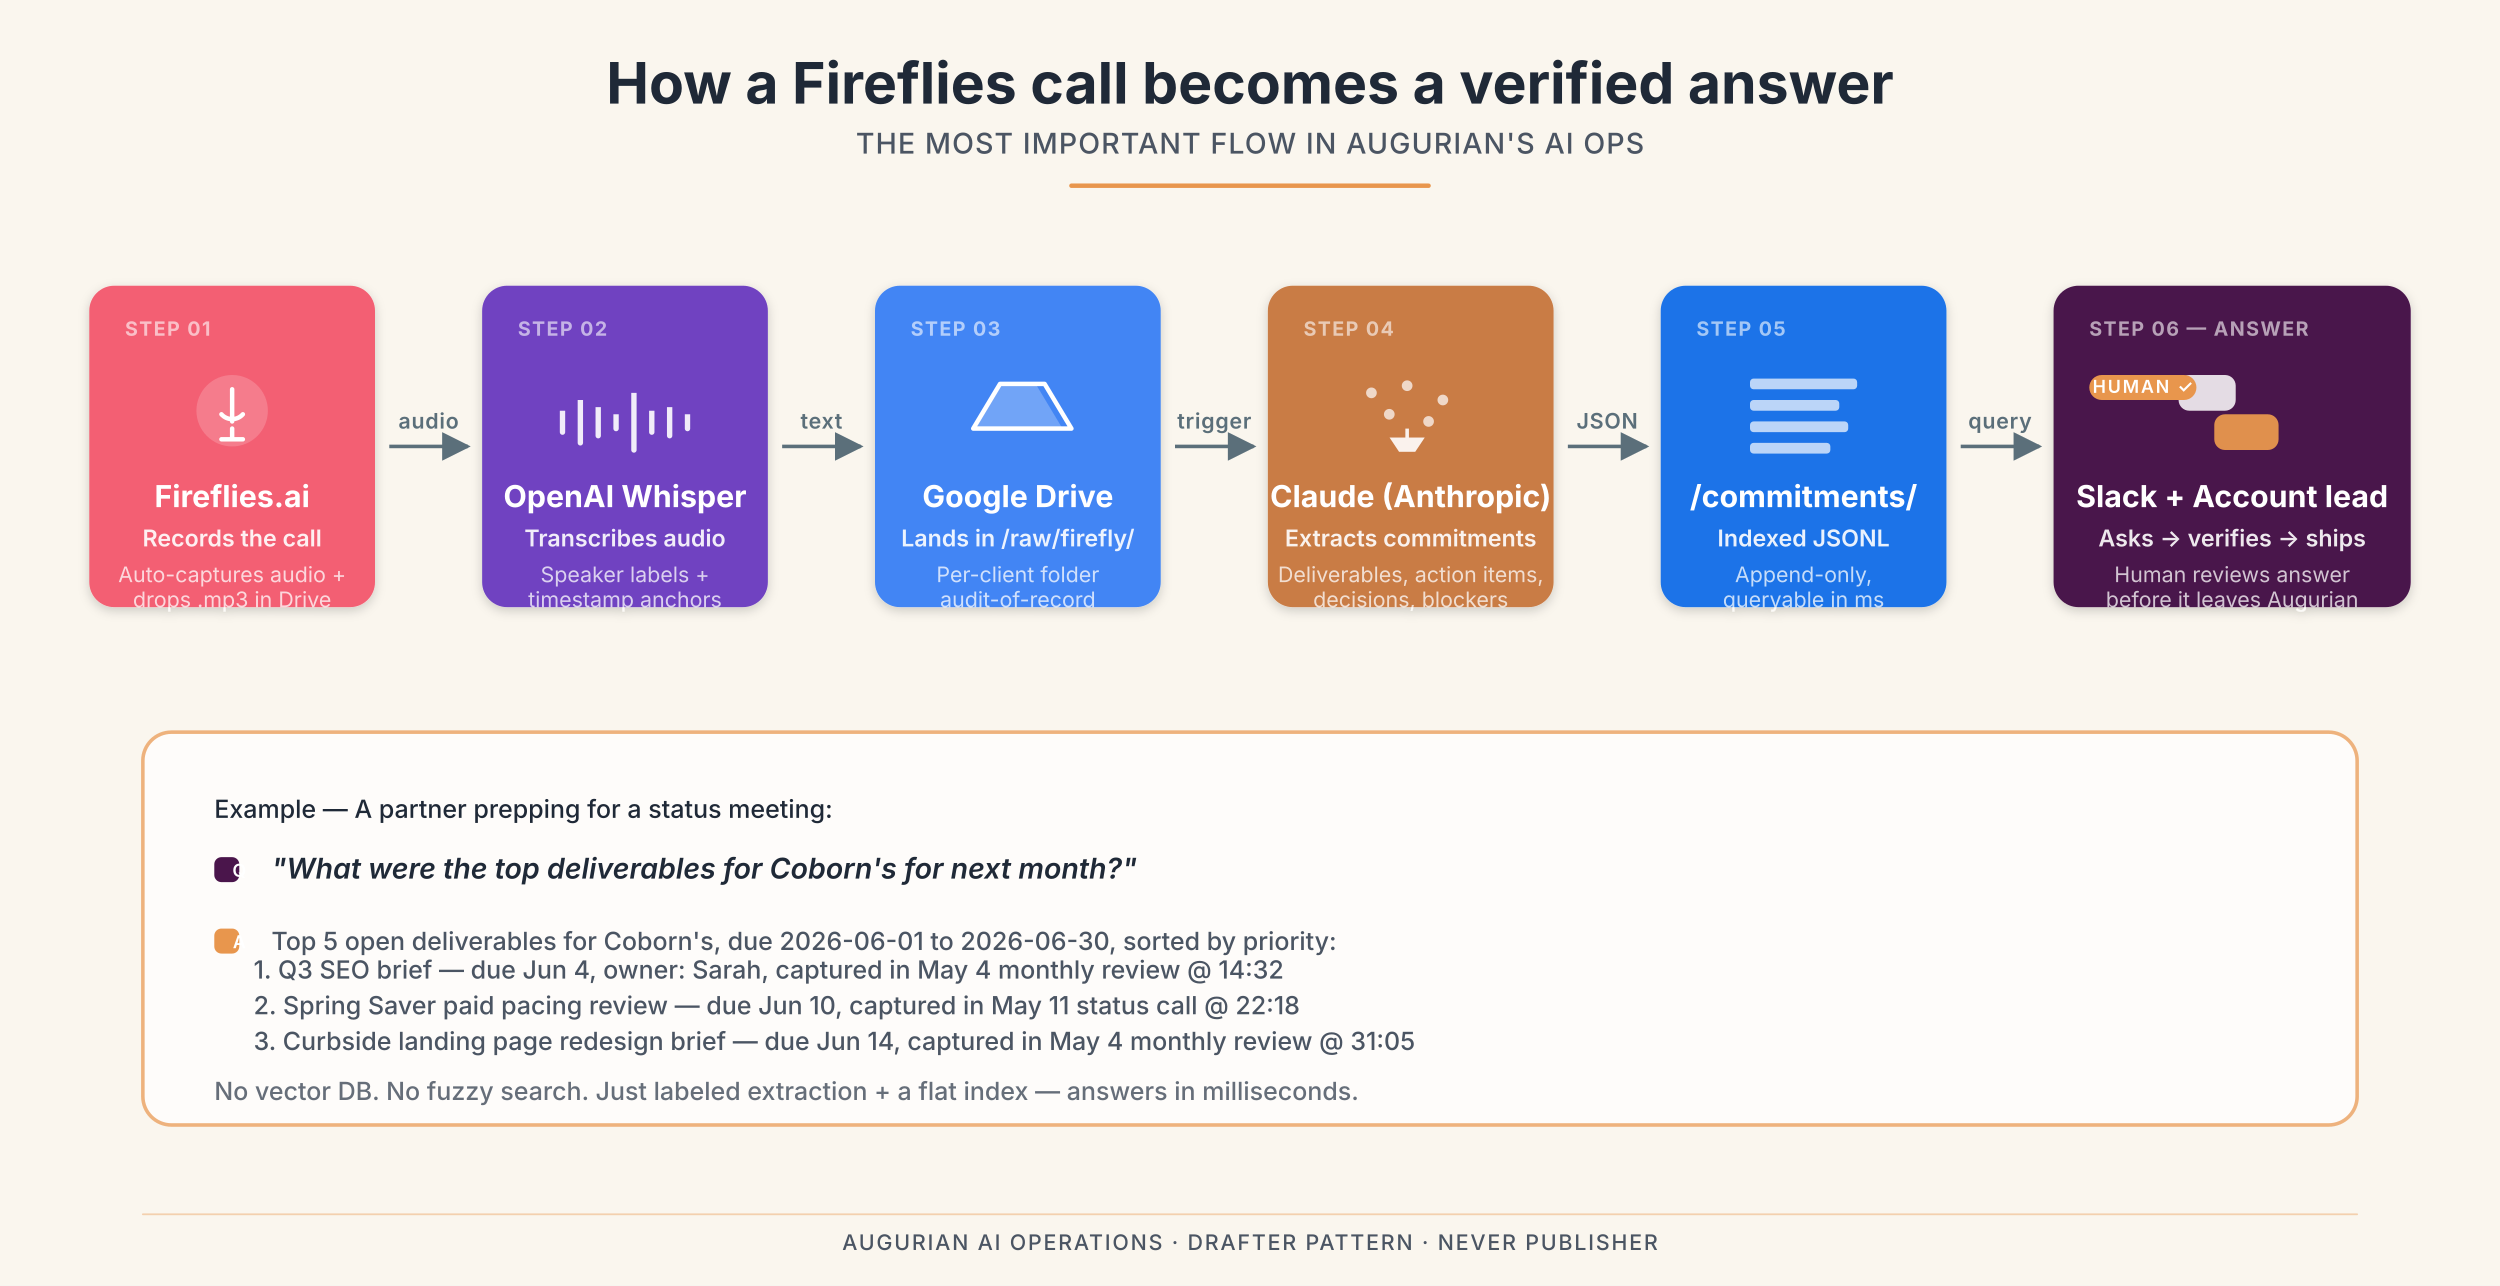
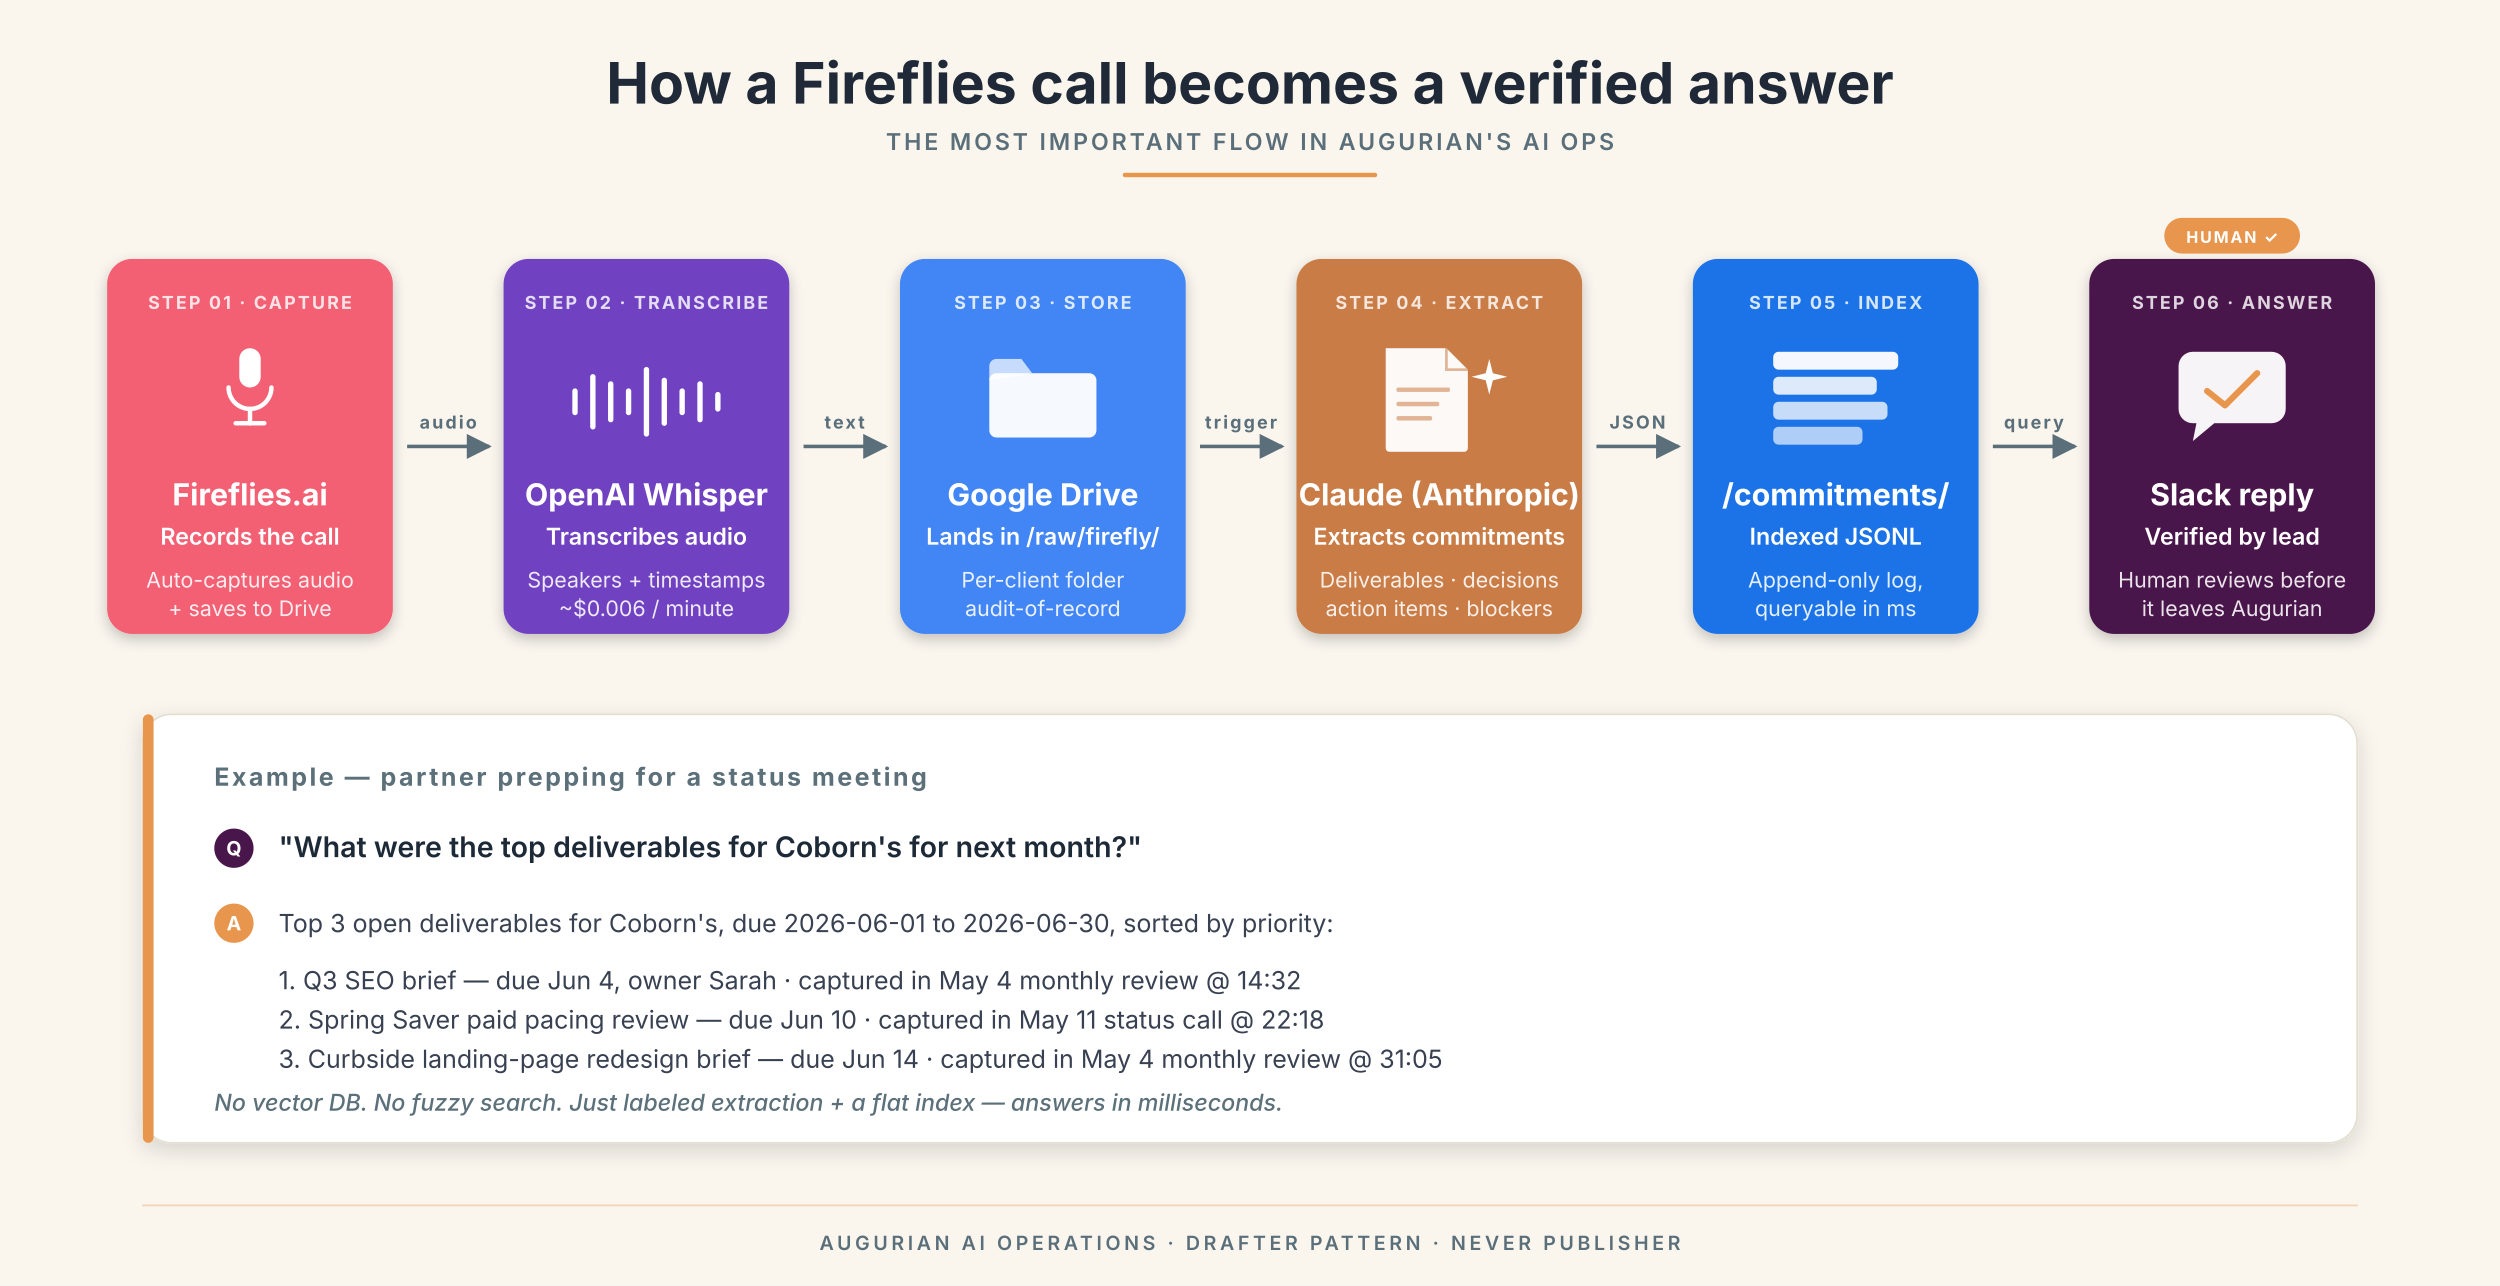
<svg xmlns="http://www.w3.org/2000/svg" viewBox="0 0 1400 720" role="img" aria-labelledby="title desc">
  <defs>
    <filter id="cardShadow" x="-20%" y="-20%" width="140%" height="140%">
-       <feGaussianBlur in="SourceAlpha" stdDeviation="3" />
-       <feOffset dx="0" dy="2" result="offsetblur" />
+       <feGaussianBlur in="SourceAlpha" stdDeviation="4" />
+       <feOffset dx="0" dy="3" result="offsetblur" />
      <feComponentTransfer>
-         <feFuncA type="linear" slope="0.18" />
+         <feFuncA type="linear" slope="0.22" />
      </feComponentTransfer>
      <feMerge>
        <feMergeNode />
        <feMergeNode in="SourceGraphic" />
      </feMerge>
    </filter>
-     <marker id="arrow" viewBox="0 0 10 10" refX="9" refY="5" markerWidth="8" markerHeight="8" orient="auto-start-reverse">
+     <filter id="panelShadow" x="-3%" y="-15%" width="106%" height="130%">
+       <feGaussianBlur in="SourceAlpha" stdDeviation="6" />
+       <feOffset dx="0" dy="4" result="offsetblur" />
+       <feComponentTransfer>
+         <feFuncA type="linear" slope="0.14" />
+       </feComponentTransfer>
+       <feMerge>
+         <feMergeNode />
+         <feMergeNode in="SourceGraphic" />
+       </feMerge>
+     </filter>
+     <marker id="arrow" viewBox="0 0 10 10" refX="9" refY="5" markerWidth="7" markerHeight="7" orient="auto-start-reverse">
      <path d="M0,0 L10,5 L0,10 z" fill="#5B6F7A" />
    </marker>
    <style>
      .bg          { fill: #FAF6EE; }
+       .panel       { fill: #FFFFFF; stroke: #E5DFD2; stroke-width: 1; }
      .title-text  { font: 700 32px -apple-system, BlinkMacSystemFont, "Segoe UI", system-ui, sans-serif; fill: #1F2937; }
-       .subtitle    { font: 500 16px -apple-system, BlinkMacSystemFont, "Segoe UI", system-ui, sans-serif; fill: #4B5563; letter-spacing: 0.6px; }
+       .subtitle    { font: 600 13px -apple-system, BlinkMacSystemFont, "Segoe UI", system-ui, sans-serif; fill: #5B6F7A; letter-spacing: 1.6px; }
      .card-name   { font: 700 17px -apple-system, BlinkMacSystemFont, "Segoe UI", system-ui, sans-serif; fill: #FFFFFF; }
-       .card-action { font: 600 13px -apple-system, BlinkMacSystemFont, "Segoe UI", system-ui, sans-serif; fill: #FFFFFF; opacity: 0.9; }
-       .card-detail { font: 400 12px -apple-system, BlinkMacSystemFont, "Segoe UI", system-ui, sans-serif; fill: #FFFFFF; opacity: 0.75; }
-       .arrow-label { font: 600 12px -apple-system, BlinkMacSystemFont, "Segoe UI", system-ui, sans-serif; fill: #5B6F7A; letter-spacing: 0.4px; text-transform: uppercase; }
-       .step-num    { font: 700 11px -apple-system, BlinkMacSystemFont, "Segoe UI", system-ui, sans-serif; fill: #FFFFFF; opacity: 0.6; letter-spacing: 0.8px; }
-       .callout     { font: 500 14px -apple-system, BlinkMacSystemFont, "Segoe UI", system-ui, sans-serif; fill: #1F2937; }
-       .callout-q   { font: italic 600 16px -apple-system, BlinkMacSystemFont, "Segoe UI", system-ui, sans-serif; fill: #1F2937; }
-       .callout-a   { font: 500 14px -apple-system, BlinkMacSystemFont, "Segoe UI", system-ui, sans-serif; fill: #4B5563; }
-       .badge       { font: 600 10px -apple-system, BlinkMacSystemFont, "Segoe UI", system-ui, sans-serif; fill: #FFFFFF; letter-spacing: 1px; }
+       .card-action { font: 600 13px -apple-system, BlinkMacSystemFont, "Segoe UI", system-ui, sans-serif; fill: #FFFFFF; }
+       .card-detail { font: 400 12px -apple-system, BlinkMacSystemFont, "Segoe UI", system-ui, sans-serif; fill: #FFFFFF; opacity: 0.88; }
+       .step-num    { font: 700 10px -apple-system, BlinkMacSystemFont, "Segoe UI", system-ui, sans-serif; fill: #FFFFFF; opacity: 0.82; letter-spacing: 1.2px; }
+       .arrow-label { font: 700 10px -apple-system, BlinkMacSystemFont, "Segoe UI", system-ui, sans-serif; fill: #5B6F7A; letter-spacing: 1.2px; text-transform: uppercase; }
+       .callout-h   { font: 700 14px -apple-system, BlinkMacSystemFont, "Segoe UI", system-ui, sans-serif; fill: #5B6F7A; letter-spacing: 1.4px; text-transform: uppercase; }
+       .callout-q   { font: 600 16px -apple-system, BlinkMacSystemFont, "Segoe UI", system-ui, sans-serif; fill: #1F2937; }
+       .callout-a   { font: 400 14px -apple-system, BlinkMacSystemFont, "Segoe UI", system-ui, sans-serif; fill: #374151; }
+       .callout-foot{ font: italic 500 13px -apple-system, BlinkMacSystemFont, "Segoe UI", system-ui, sans-serif; fill: #5B6F7A; }
+       .qa-letter   { font: 700 11px -apple-system, BlinkMacSystemFont, "Segoe UI", system-ui, sans-serif; fill: #FFFFFF; }
+       .footer      { font: 600 11px -apple-system, BlinkMacSystemFont, "Segoe UI", system-ui, sans-serif; fill: #5B6F7A; letter-spacing: 2px; }
+       .badge       { font: 700 9px -apple-system, BlinkMacSystemFont, "Segoe UI", system-ui, sans-serif; fill: #FFFFFF; letter-spacing: 1px; }

-       /* Dark-mode friendly: the background tint is pale enough that GitHub's dark theme looks OK,
-          but text is forced to dark for readability on the cream */
      @media (prefers-color-scheme: dark) {
        .bg          { fill: #1A1612; }
+         .panel       { fill: #2A2419; stroke: #3A3225; }
        .title-text  { fill: #F5F0E8; }
        .subtitle    { fill: #BFB8AA; }
        .arrow-label { fill: #BFB8AA; }
-         .callout     { fill: #F5F0E8; }
+         .callout-h   { fill: #BFB8AA; }
        .callout-q   { fill: #F5F0E8; }
-         .callout-a   { fill: #BFB8AA; }
+         .callout-a   { fill: #D6CFBF; }
+         .callout-foot{ fill: #BFB8AA; }
+         .footer      { fill: #BFB8AA; }
      }
    </style>
  </defs>
  <rect class="bg" width="1400" height="720" />
  <text x="700" y="58" class="title-text" text-anchor="middle">How a Fireflies call becomes a verified answer</text>
-   <text x="700" y="86" class="subtitle" text-anchor="middle">THE MOST IMPORTANT FLOW IN AUGURIAN'S AI OPS</text>
-   <line x1="600" y1="104" x2="800" y2="104" stroke="#E8964D" stroke-width="2.5" stroke-linecap="round" />
-   <g transform="translate(50, 160)" filter="url(#cardShadow)">
-     <rect width="160" height="180" rx="14" fill="#F35F73" />
-     <text x="20" y="28" class="step-num">STEP 01</text>
+   <text x="700" y="84" class="subtitle" text-anchor="middle">THE MOST IMPORTANT FLOW IN AUGURIAN'S AI OPS</text>
+   <line x1="630" y1="98" x2="770" y2="98" stroke="#E8964D" stroke-width="2.5" stroke-linecap="round" />
+   <g transform="translate(60, 145)" filter="url(#cardShadow)">
+     <rect width="160" height="210" rx="14" fill="#F35F73" />
+     <text x="80" y="28" class="step-num" text-anchor="middle">STEP 01 · CAPTURE</text>
    <g transform="translate(60, 50)">
-       <circle cx="20" cy="20" r="20" fill="#FFFFFF" opacity="0.18" />
-       <path d="M20 8 L20 26 M14 22 a8 8 0 0 0 12 0 M20 30 L20 36 M14 36 L26 36" stroke="#FFFFFF" stroke-width="2.5" fill="none" stroke-linecap="round" />
+       <rect x="14" y="0" width="12" height="22" rx="6" fill="#FFFFFF" />
+       <path d="M8 22 a12 12 0 0 0 24 0" stroke="#FFFFFF" stroke-width="2.5" fill="none" stroke-linecap="round" />
+       <line x1="20" y1="34" x2="20" y2="42" stroke="#FFFFFF" stroke-width="2.5" stroke-linecap="round" />
+       <line x1="12" y1="42" x2="28" y2="42" stroke="#FFFFFF" stroke-width="2.5" stroke-linecap="round" />
    </g>
-     <text x="80" y="124" class="card-name" text-anchor="middle">Fireflies.ai</text>
-     <text x="80" y="146" class="card-action" text-anchor="middle">Records the call</text>
-     <text x="80" y="166" class="card-detail" text-anchor="middle">Auto-captures audio +</text>
-     <text x="80" y="180" class="card-detail" text-anchor="middle">drops .mp3 in Drive</text>
+     <text x="80" y="138" class="card-name" text-anchor="middle">Fireflies.ai</text>
+     <text x="80" y="160" class="card-action" text-anchor="middle">Records the call</text>
+     <text x="80" y="184" class="card-detail" text-anchor="middle">Auto-captures audio</text>
+     <text x="80" y="200" class="card-detail" text-anchor="middle">+ saves to Drive</text>
  </g>
-   <line x1="218" y1="250" x2="262" y2="250" stroke="#5B6F7A" stroke-width="2" marker-end="url(#arrow)" />
-   <text x="240" y="240" class="arrow-label" text-anchor="middle">audio</text>
-   <g transform="translate(270, 160)" filter="url(#cardShadow)">
-     <rect width="160" height="180" rx="14" fill="#6F42C1" />
-     <text x="20" y="28" class="step-num">STEP 02</text>
-     <g transform="translate(40, 56)">
-       <path d="M5 20 L5 14 L5 26 M15 20 L15 8 L15 32 M25 20 L25 12 L25 28 M35 20 L35 16 L35 24 M45 20 L45 4 L45 36 M55 20 L55 14 L55 26 M65 20 L65 12 L65 28 M75 20 L75 16 L75 24" stroke="#FFFFFF" stroke-width="3" stroke-linecap="round" opacity="0.9" />
+   <text x="251" y="240" class="arrow-label" text-anchor="middle">audio</text>
+   <line x1="228" y1="250" x2="274" y2="250" stroke="#5B6F7A" stroke-width="2" marker-end="url(#arrow)" />
+   <g transform="translate(282, 145)" filter="url(#cardShadow)">
+     <rect width="160" height="210" rx="14" fill="#6F42C1" />
+     <text x="80" y="28" class="step-num" text-anchor="middle">STEP 02 · TRANSCRIBE</text>
+     <g transform="translate(35, 60)" stroke="#FFFFFF" stroke-width="3" stroke-linecap="round">
+       <line x1="5" y1="14" x2="5" y2="26" />
+       <line x1="15" y1="6" x2="15" y2="34" />
+       <line x1="25" y1="10" x2="25" y2="30" />
+       <line x1="35" y1="14" x2="35" y2="26" />
+       <line x1="45" y1="2" x2="45" y2="38" />
+       <line x1="55" y1="8" x2="55" y2="32" />
+       <line x1="65" y1="14" x2="65" y2="26" />
+       <line x1="75" y1="10" x2="75" y2="30" />
+       <line x1="85" y1="16" x2="85" y2="24" />
    </g>
-     <text x="80" y="124" class="card-name" text-anchor="middle">OpenAI Whisper</text>
-     <text x="80" y="146" class="card-action" text-anchor="middle">Transcribes audio</text>
-     <text x="80" y="166" class="card-detail" text-anchor="middle">Speaker labels +</text>
-     <text x="80" y="180" class="card-detail" text-anchor="middle">timestamp anchors</text>
+     <text x="80" y="138" class="card-name" text-anchor="middle">OpenAI Whisper</text>
+     <text x="80" y="160" class="card-action" text-anchor="middle">Transcribes audio</text>
+     <text x="80" y="184" class="card-detail" text-anchor="middle">Speakers + timestamps</text>
+     <text x="80" y="200" class="card-detail" text-anchor="middle">~$0.006 / minute</text>
  </g>
-   <line x1="438" y1="250" x2="482" y2="250" stroke="#5B6F7A" stroke-width="2" marker-end="url(#arrow)" />
-   <text x="460" y="240" class="arrow-label" text-anchor="middle">text</text>
-   <g transform="translate(490, 160)" filter="url(#cardShadow)">
-     <rect width="160" height="180" rx="14" fill="#4285F4" />
-     <text x="20" y="28" class="step-num">STEP 03</text>
+   <text x="473" y="240" class="arrow-label" text-anchor="middle">text</text>
+   <line x1="450" y1="250" x2="496" y2="250" stroke="#5B6F7A" stroke-width="2" marker-end="url(#arrow)" />
+   <g transform="translate(504, 145)" filter="url(#cardShadow)">
+     <rect width="160" height="210" rx="14" fill="#4285F4" />
+     <text x="80" y="28" class="step-num" text-anchor="middle">STEP 03 · STORE</text>
+     <g transform="translate(50, 56)">
+       <path d="M0 12 L0 4 a4 4 0 0 1 4 -4 L18 0 L24 8 Z" fill="#FFFFFF" opacity="0.7" />
+       <rect x="0" y="8" width="60" height="36" rx="4" fill="#FFFFFF" opacity="0.95" />
+     </g>
+     <text x="80" y="138" class="card-name" text-anchor="middle">Google Drive</text>
+     <text x="80" y="160" class="card-action" text-anchor="middle">Lands in /raw/firefly/</text>
+     <text x="80" y="184" class="card-detail" text-anchor="middle">Per-client folder</text>
+     <text x="80" y="200" class="card-detail" text-anchor="middle">audit-of-record</text>
+   </g>
+   <text x="695" y="240" class="arrow-label" text-anchor="middle">trigger</text>
+   <line x1="672" y1="250" x2="718" y2="250" stroke="#5B6F7A" stroke-width="2" marker-end="url(#arrow)" />
+   <g transform="translate(726, 145)" filter="url(#cardShadow)">
+     <rect width="160" height="210" rx="14" fill="#C97B45" />
+     <text x="80" y="28" class="step-num" text-anchor="middle">STEP 04 · EXTRACT</text>
    <g transform="translate(50, 50)">
-       <path d="M5 30 L20 5 L40 5 L55 30 Z" fill="#FFFFFF" opacity="0.25" />
-       <path d="M5 30 L60 30 L45 5 L20 5 Z" fill="none" stroke="#FFFFFF" stroke-width="2.5" stroke-linejoin="round" />
+       <path d="M0 0 L34 0 L46 12 L46 56 a2 2 0 0 1 -2 2 L2 58 a2 2 0 0 1 -2 -2 Z" fill="#FFFFFF" opacity="0.95" />
+       <path d="M34 0 L34 12 L46 12" fill="none" stroke="#C97B45" stroke-width="1.5" opacity="0.55" />
+       <rect x="6" y="22" width="30" height="2.5" rx="1" fill="#C97B45" opacity="0.55" />
+       <rect x="6" y="30" width="24" height="2.5" rx="1" fill="#C97B45" opacity="0.55" />
+       <rect x="6" y="38" width="20" height="2.5" rx="1" fill="#C97B45" opacity="0.55" />
+       <path d="M58 6 L60 14 L68 16 L60 18 L58 26 L56 18 L48 16 L56 14 Z" fill="#FFFFFF" />
    </g>
-     <text x="80" y="124" class="card-name" text-anchor="middle">Google Drive</text>
-     <text x="80" y="146" class="card-action" text-anchor="middle">Lands in /raw/firefly/</text>
-     <text x="80" y="166" class="card-detail" text-anchor="middle">Per-client folder</text>
-     <text x="80" y="180" class="card-detail" text-anchor="middle">audit-of-record</text>
+     <text x="80" y="138" class="card-name" text-anchor="middle">Claude (Anthropic)</text>
+     <text x="80" y="160" class="card-action" text-anchor="middle">Extracts commitments</text>
+     <text x="80" y="184" class="card-detail" text-anchor="middle">Deliverables · decisions</text>
+     <text x="80" y="200" class="card-detail" text-anchor="middle">action items · blockers</text>
  </g>
-   <line x1="658" y1="250" x2="702" y2="250" stroke="#5B6F7A" stroke-width="2" marker-end="url(#arrow)" />
-   <text x="680" y="240" class="arrow-label" text-anchor="middle">trigger</text>
-   <g transform="translate(710, 160)" filter="url(#cardShadow)">
-     <rect width="160" height="180" rx="14" fill="#C97B45" />
-     <text x="20" y="28" class="step-num">STEP 04</text>
-     <g transform="translate(48, 50)">
-       <circle cx="10" cy="10" r="3" fill="#FFFFFF" opacity="0.7" />
-       <circle cx="30" cy="6" r="3" fill="#FFFFFF" opacity="0.7" />
-       <circle cx="50" cy="14" r="3" fill="#FFFFFF" opacity="0.7" />
-       <circle cx="20" cy="22" r="3" fill="#FFFFFF" opacity="0.7" />
-       <circle cx="42" cy="26" r="3" fill="#FFFFFF" opacity="0.7" />
-       <path d="M30 36 L30 30 M22 36 L38 36 L34 42 L26 42 Z" stroke="#FFFFFF" stroke-width="2" fill="#FFFFFF" opacity="0.9" />
+   <text x="917" y="240" class="arrow-label" text-anchor="middle">JSON</text>
+   <line x1="894" y1="250" x2="940" y2="250" stroke="#5B6F7A" stroke-width="2" marker-end="url(#arrow)" />
+   <g transform="translate(948, 145)" filter="url(#cardShadow)">
+     <rect width="160" height="210" rx="14" fill="#1A73E8" />
+     <text x="80" y="28" class="step-num" text-anchor="middle">STEP 05 · INDEX</text>
+     <g transform="translate(45, 52)">
+       <rect x="0" y="0" width="70" height="10" rx="3" fill="#FFFFFF" opacity="0.95" />
+       <rect x="0" y="14" width="58" height="10" rx="3" fill="#FFFFFF" opacity="0.85" />
+       <rect x="0" y="28" width="64" height="10" rx="3" fill="#FFFFFF" opacity="0.75" />
+       <rect x="0" y="42" width="50" height="10" rx="3" fill="#FFFFFF" opacity="0.65" />
    </g>
-     <text x="80" y="124" class="card-name" text-anchor="middle">Claude (Anthropic)</text>
-     <text x="80" y="146" class="card-action" text-anchor="middle">Extracts commitments</text>
-     <text x="80" y="166" class="card-detail" text-anchor="middle">Deliverables, action items,</text>
-     <text x="80" y="180" class="card-detail" text-anchor="middle">decisions, blockers</text>
+     <text x="80" y="138" class="card-name" text-anchor="middle">/commitments/</text>
+     <text x="80" y="160" class="card-action" text-anchor="middle">Indexed JSONL</text>
+     <text x="80" y="184" class="card-detail" text-anchor="middle">Append-only log,</text>
+     <text x="80" y="200" class="card-detail" text-anchor="middle">queryable in ms</text>
  </g>
-   <line x1="878" y1="250" x2="922" y2="250" stroke="#5B6F7A" stroke-width="2" marker-end="url(#arrow)" />
-   <text x="900" y="240" class="arrow-label" text-anchor="middle">JSON</text>
-   <g transform="translate(930, 160)" filter="url(#cardShadow)">
-     <rect width="160" height="180" rx="14" fill="#1A73E8" />
-     <text x="20" y="28" class="step-num">STEP 05</text>
-     <g transform="translate(50, 50)">
-       <rect x="0" y="2" width="60" height="6" rx="2" fill="#FFFFFF" opacity="0.7" />
-       <rect x="0" y="14" width="50" height="6" rx="2" fill="#FFFFFF" opacity="0.7" />
-       <rect x="0" y="26" width="55" height="6" rx="2" fill="#FFFFFF" opacity="0.7" />
-       <rect x="0" y="38" width="45" height="6" rx="2" fill="#FFFFFF" opacity="0.7" />
+   <text x="1139" y="240" class="arrow-label" text-anchor="middle">query</text>
+   <line x1="1116" y1="250" x2="1162" y2="250" stroke="#5B6F7A" stroke-width="2" marker-end="url(#arrow)" />
+   <g transform="translate(1170, 145)" filter="url(#cardShadow)">
+     <rect width="160" height="210" rx="14" fill="#4A154B" />
+     <text x="80" y="28" class="step-num" text-anchor="middle">STEP 06 · ANSWER</text>
+     <g transform="translate(50, 52)">
+       <path d="M0 8 a8 8 0 0 1 8 -8 L52 0 a8 8 0 0 1 8 8 L60 32 a8 8 0 0 1 -8 8 L20 40 L8 50 L10 40 L8 40 a8 8 0 0 1 -8 -8 Z" fill="#FFFFFF" opacity="0.95" />
+       <path d="M16 22 L26 30 L44 12" stroke="#E8964D" stroke-width="3.5" fill="none" stroke-linecap="round" stroke-linejoin="round" />
    </g>
-     <text x="80" y="124" class="card-name" text-anchor="middle">/commitments/</text>
-     <text x="80" y="146" class="card-action" text-anchor="middle">Indexed JSONL</text>
-     <text x="80" y="166" class="card-detail" text-anchor="middle">Append-only,</text>
-     <text x="80" y="180" class="card-detail" text-anchor="middle">queryable in ms</text>
+     <text x="80" y="138" class="card-name" text-anchor="middle">Slack reply</text>
+     <text x="80" y="160" class="card-action" text-anchor="middle">Verified by lead</text>
+     <text x="80" y="184" class="card-detail" text-anchor="middle">Human reviews before</text>
+     <text x="80" y="200" class="card-detail" text-anchor="middle">it leaves Augurian</text>
  </g>
-   <line x1="1098" y1="250" x2="1142" y2="250" stroke="#5B6F7A" stroke-width="2" marker-end="url(#arrow)" />
-   <text x="1120" y="240" class="arrow-label" text-anchor="middle">query</text>
-   <g transform="translate(1150, 160)" filter="url(#cardShadow)">
-     <rect width="200" height="180" rx="14" fill="#4A154B" />
-     <text x="20" y="28" class="step-num">STEP 06 — ANSWER</text>
-     <g transform="translate(70, 50)">
-       <rect x="0" y="0" width="32" height="20" rx="6" fill="#FFFFFF" opacity="0.85" />
-       <rect x="20" y="22" width="36" height="20" rx="6" fill="#E8964D" opacity="0.95" />
+   <g transform="translate(1250, 122)">
+     <rect x="-38" y="0" width="76" height="20" rx="10" fill="#E8964D" />
+     <text x="0" y="14" class="badge" text-anchor="middle">HUMAN ✓</text>
+   </g>
+   <g transform="translate(80, 400)" filter="url(#panelShadow)">
+     <rect class="panel" width="1240" height="240" rx="16" />
+     <rect x="0" y="0" width="6" height="240" rx="3" fill="#E8964D" />
+     <text x="40" y="40" class="callout-h">Example — partner prepping for a status meeting</text>
+     <g transform="translate(40, 64)">
+       <rect width="22" height="22" rx="11" fill="#4A154B" />
+       <text x="11" y="15" class="qa-letter" text-anchor="middle">Q</text>
+       <text x="36" y="16" class="callout-q">"What were the top deliverables for Coborn's for next month?"</text>
    </g>
-     <text x="100" y="124" class="card-name" text-anchor="middle">Slack + Account lead</text>
-     <text x="100" y="146" class="card-action" text-anchor="middle">Asks → verifies → ships</text>
-     <text x="100" y="166" class="card-detail" text-anchor="middle">Human reviews answer</text>
-     <text x="100" y="180" class="card-detail" text-anchor="middle">before it leaves Augurian</text>
-     <rect x="20" y="50" width="60" height="14" rx="7" fill="#E8964D" />
-     <text x="50" y="60" class="badge" text-anchor="middle">HUMAN ✓</text>
+     <g transform="translate(40, 106)">
+       <rect width="22" height="22" rx="11" fill="#E8964D" />
+       <text x="11" y="15" class="qa-letter" text-anchor="middle">A</text>
+       <text x="36" y="16" class="callout-a">Top 3 open deliverables for Coborn's, due 2026-06-01 to 2026-06-30, sorted by priority:</text>
+     </g>
+     <text x="76" y="154" class="callout-a">1.  Q3 SEO brief — due Jun 4, owner Sarah · captured in May 4 monthly review @ 14:32</text>
+     <text x="76" y="176" class="callout-a">2.  Spring Saver paid pacing review — due Jun 10 · captured in May 11 status call @ 22:18</text>
+     <text x="76" y="198" class="callout-a">3.  Curbside landing-page redesign brief — due Jun 14 · captured in May 4 monthly review @ 31:05</text>
+     <text x="40" y="222" class="callout-foot">No vector DB. No fuzzy search. Just labeled extraction + a flat index — answers in milliseconds.</text>
  </g>
-   <g transform="translate(80, 410)">
-     <rect width="1240" height="220" rx="16" fill="#FFFFFF" opacity="0.7" stroke="#E8964D" stroke-width="2" />
-     <text x="40" y="48" class="callout" font-weight="700">Example — A partner prepping for a status meeting:</text>
-     <g transform="translate(40, 70)">
-       <rect width="14" height="14" rx="4" fill="#4A154B" />
-       <text x="14" y="11" class="badge" text-anchor="middle">Q</text>
-       <text x="32" y="12" class="callout-q">"What were the top deliverables for Coborn's for next month?"</text>
-     </g>
-     <g transform="translate(40, 110)">
-       <rect width="14" height="14" rx="4" fill="#E8964D" />
-       <text x="14" y="11" class="badge" text-anchor="middle">A</text>
-       <text x="32" y="12" class="callout-a">Top 5 open deliverables for Coborn's, due 2026-06-01 to 2026-06-30, sorted by priority:</text>
-     </g>
-     <text x="62" y="138" class="callout-a">1.  Q3 SEO brief — due Jun 4, owner: Sarah, captured in May 4 monthly review @ 14:32</text>
-     <text x="62" y="158" class="callout-a">2.  Spring Saver paid pacing review — due Jun 10, captured in May 11 status call @ 22:18</text>
-     <text x="62" y="178" class="callout-a">3.  Curbside landing page redesign brief — due Jun 14, captured in May 4 monthly review @ 31:05</text>
-     <text x="40" y="206" class="callout-a" font-style="italic" opacity="0.85">No vector DB. No fuzzy search. Just labeled extraction + a flat index — answers in milliseconds.</text>
-   </g>
-   <line x1="80" y1="680" x2="1320" y2="680" stroke="#E8964D" stroke-width="1" stroke-linecap="round" opacity="0.4" />
-   <text x="700" y="700" class="subtitle" text-anchor="middle" style="font-size: 12px; letter-spacing: 1px;">AUGURIAN AI OPERATIONS · DRAFTER PATTERN · NEVER PUBLISHER</text>
+   <line x1="80" y1="675" x2="1320" y2="675" stroke="#E8964D" stroke-width="1" stroke-linecap="round" opacity="0.35" />
+   <text x="700" y="700" class="footer" text-anchor="middle">AUGURIAN AI OPERATIONS · DRAFTER PATTERN · NEVER PUBLISHER</text>
</svg>
